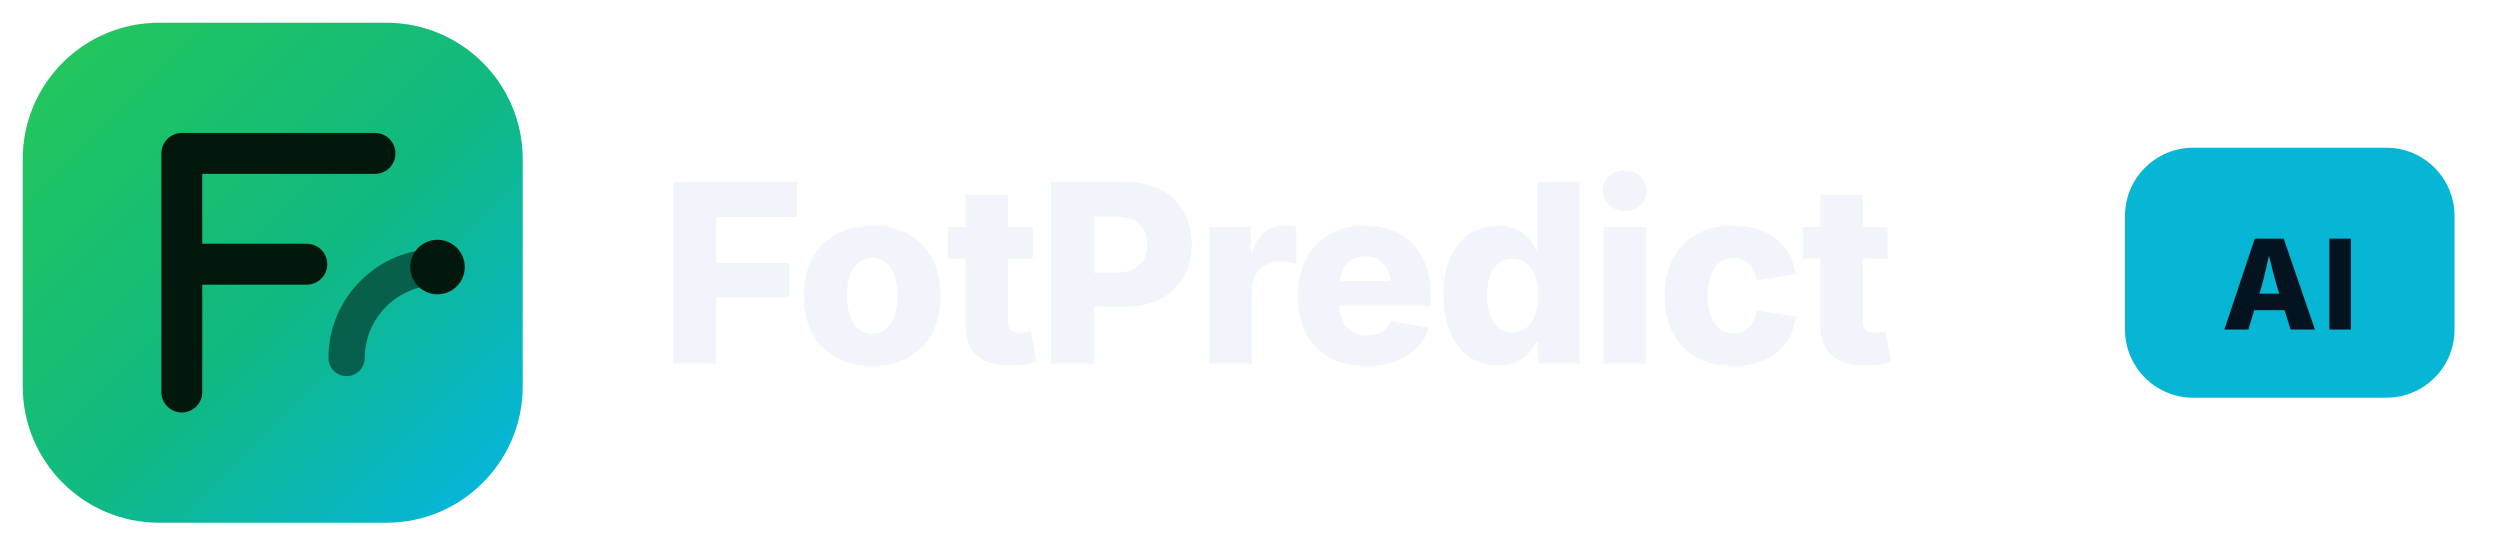
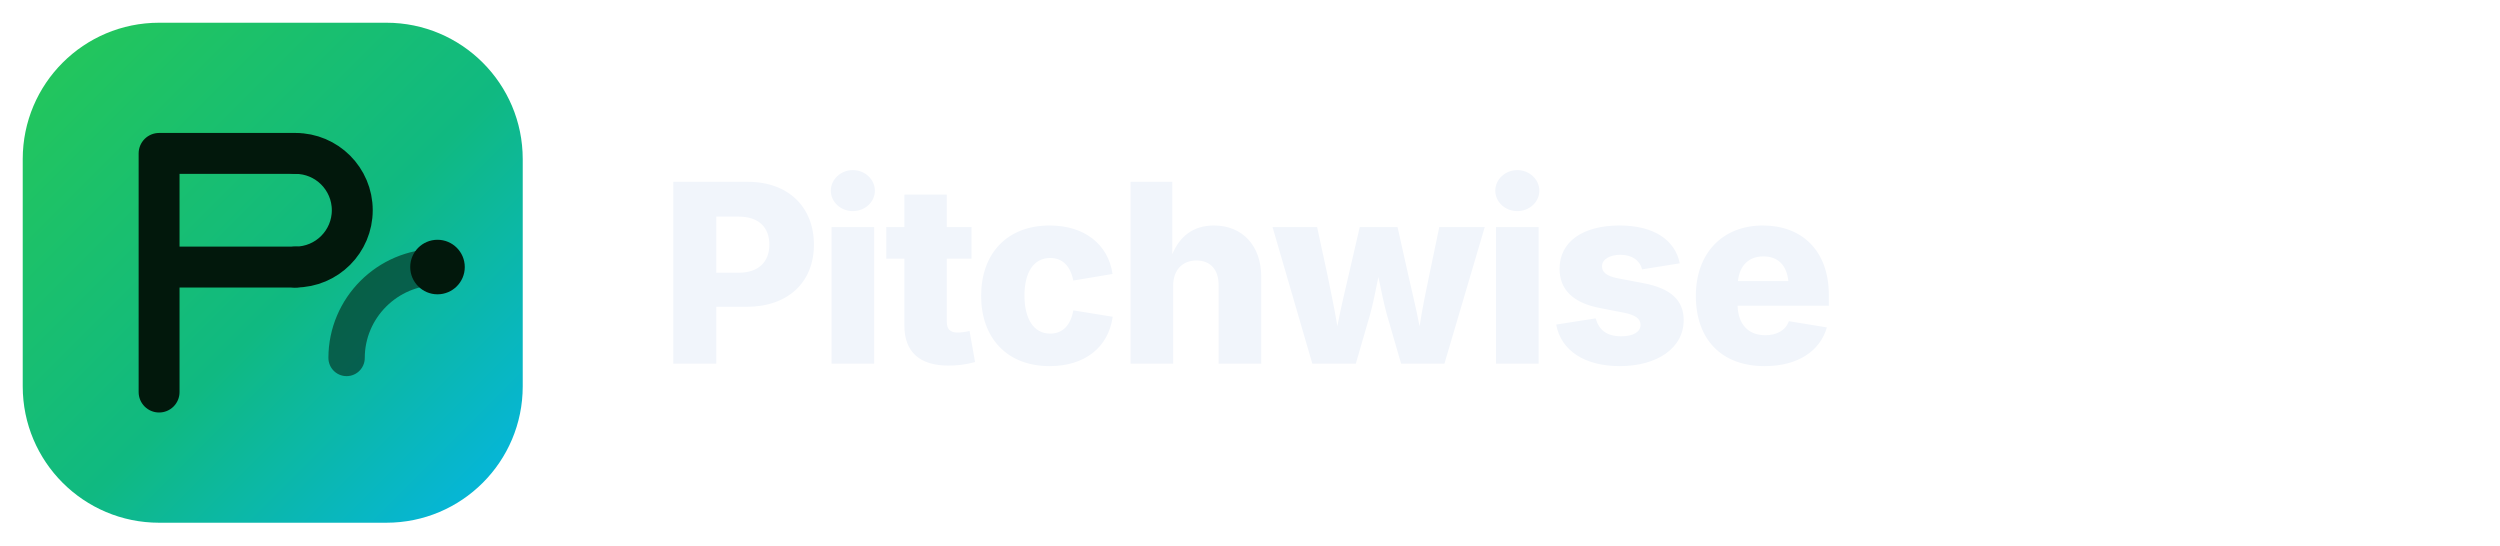
- <svg xmlns="http://www.w3.org/2000/svg" viewBox="0 0 220 48" fill="none" role="img" aria-label="FotPredict AI">
+ <svg xmlns="http://www.w3.org/2000/svg" viewBox="0 0 220 48" fill="none" role="img" aria-label="Pitchwise">
  <defs>
-     <linearGradient id="fpd-grad" x1="6" y1="6" x2="42" y2="42" gradientUnits="userSpaceOnUse">
+     <linearGradient id="pwd-grad" x1="6" y1="6" x2="42" y2="42" gradientUnits="userSpaceOnUse">
      <stop offset="0" stop-color="#22c55e" />
      <stop offset="0.55" stop-color="#10b981" />
      <stop offset="1" stop-color="#06b6d4" />
    </linearGradient>
-     <linearGradient id="fpd-ai-grad" x1="180" y1="14" x2="215" y2="36" gradientUnits="userSpaceOnUse">
-       <stop offset="0" stop-color="#06b6d4" />
-       <stop offset="1" stop-color="#22d3ee" />
-     </linearGradient>
  </defs>
-   <rect x="2" y="2" width="44" height="44" rx="12" fill="url(#fpd-grad)" />
-   <path d="M16 13.5h17M16 13.5v21M16 23.25h11" stroke="#02180c" stroke-width="3.6" stroke-linecap="round" stroke-linejoin="round" />
+   <rect x="2" y="2" width="44" height="44" rx="12" fill="url(#pwd-grad)" />
+   <path d="M14 13.5v21M14 13.5h12M14 23.5h12" stroke="#02180c" stroke-width="3.6" stroke-linecap="round" stroke-linejoin="round" />
+   <path d="M26 13.5a5 5 0 0 1 0 10" stroke="#02180c" stroke-width="3.6" stroke-linecap="round" fill="none" />
  <path d="M30.5 31.5c0-4.4 3.6-8 8-8" stroke="#02180c" stroke-width="3.2" stroke-linecap="round" fill="none" opacity="0.55" />
  <circle cx="38.5" cy="23.5" r="2.4" fill="#02180c" />
-   <text x="58" y="32" font-family="Inter, ui-sans-serif, system-ui, sans-serif" font-size="22" font-weight="800" letter-spacing="-0.4" fill="#f1f5fb">FotPredict</text>
-   <g transform="translate(187 13)">
-     <rect width="29" height="22" rx="6" fill="url(#fpd-ai-grad)" />
-     <text x="14.5" y="16" text-anchor="middle" font-family="Inter, ui-sans-serif, system-ui, sans-serif" font-size="11" font-weight="800" letter-spacing="0.4" fill="#041320">AI</text>
-   </g>
+   <text x="58" y="32" font-family="Inter, ui-sans-serif, system-ui, sans-serif" font-size="22" font-weight="800" letter-spacing="-0.4" fill="#f1f5fb">Pitchwise</text>
</svg>
